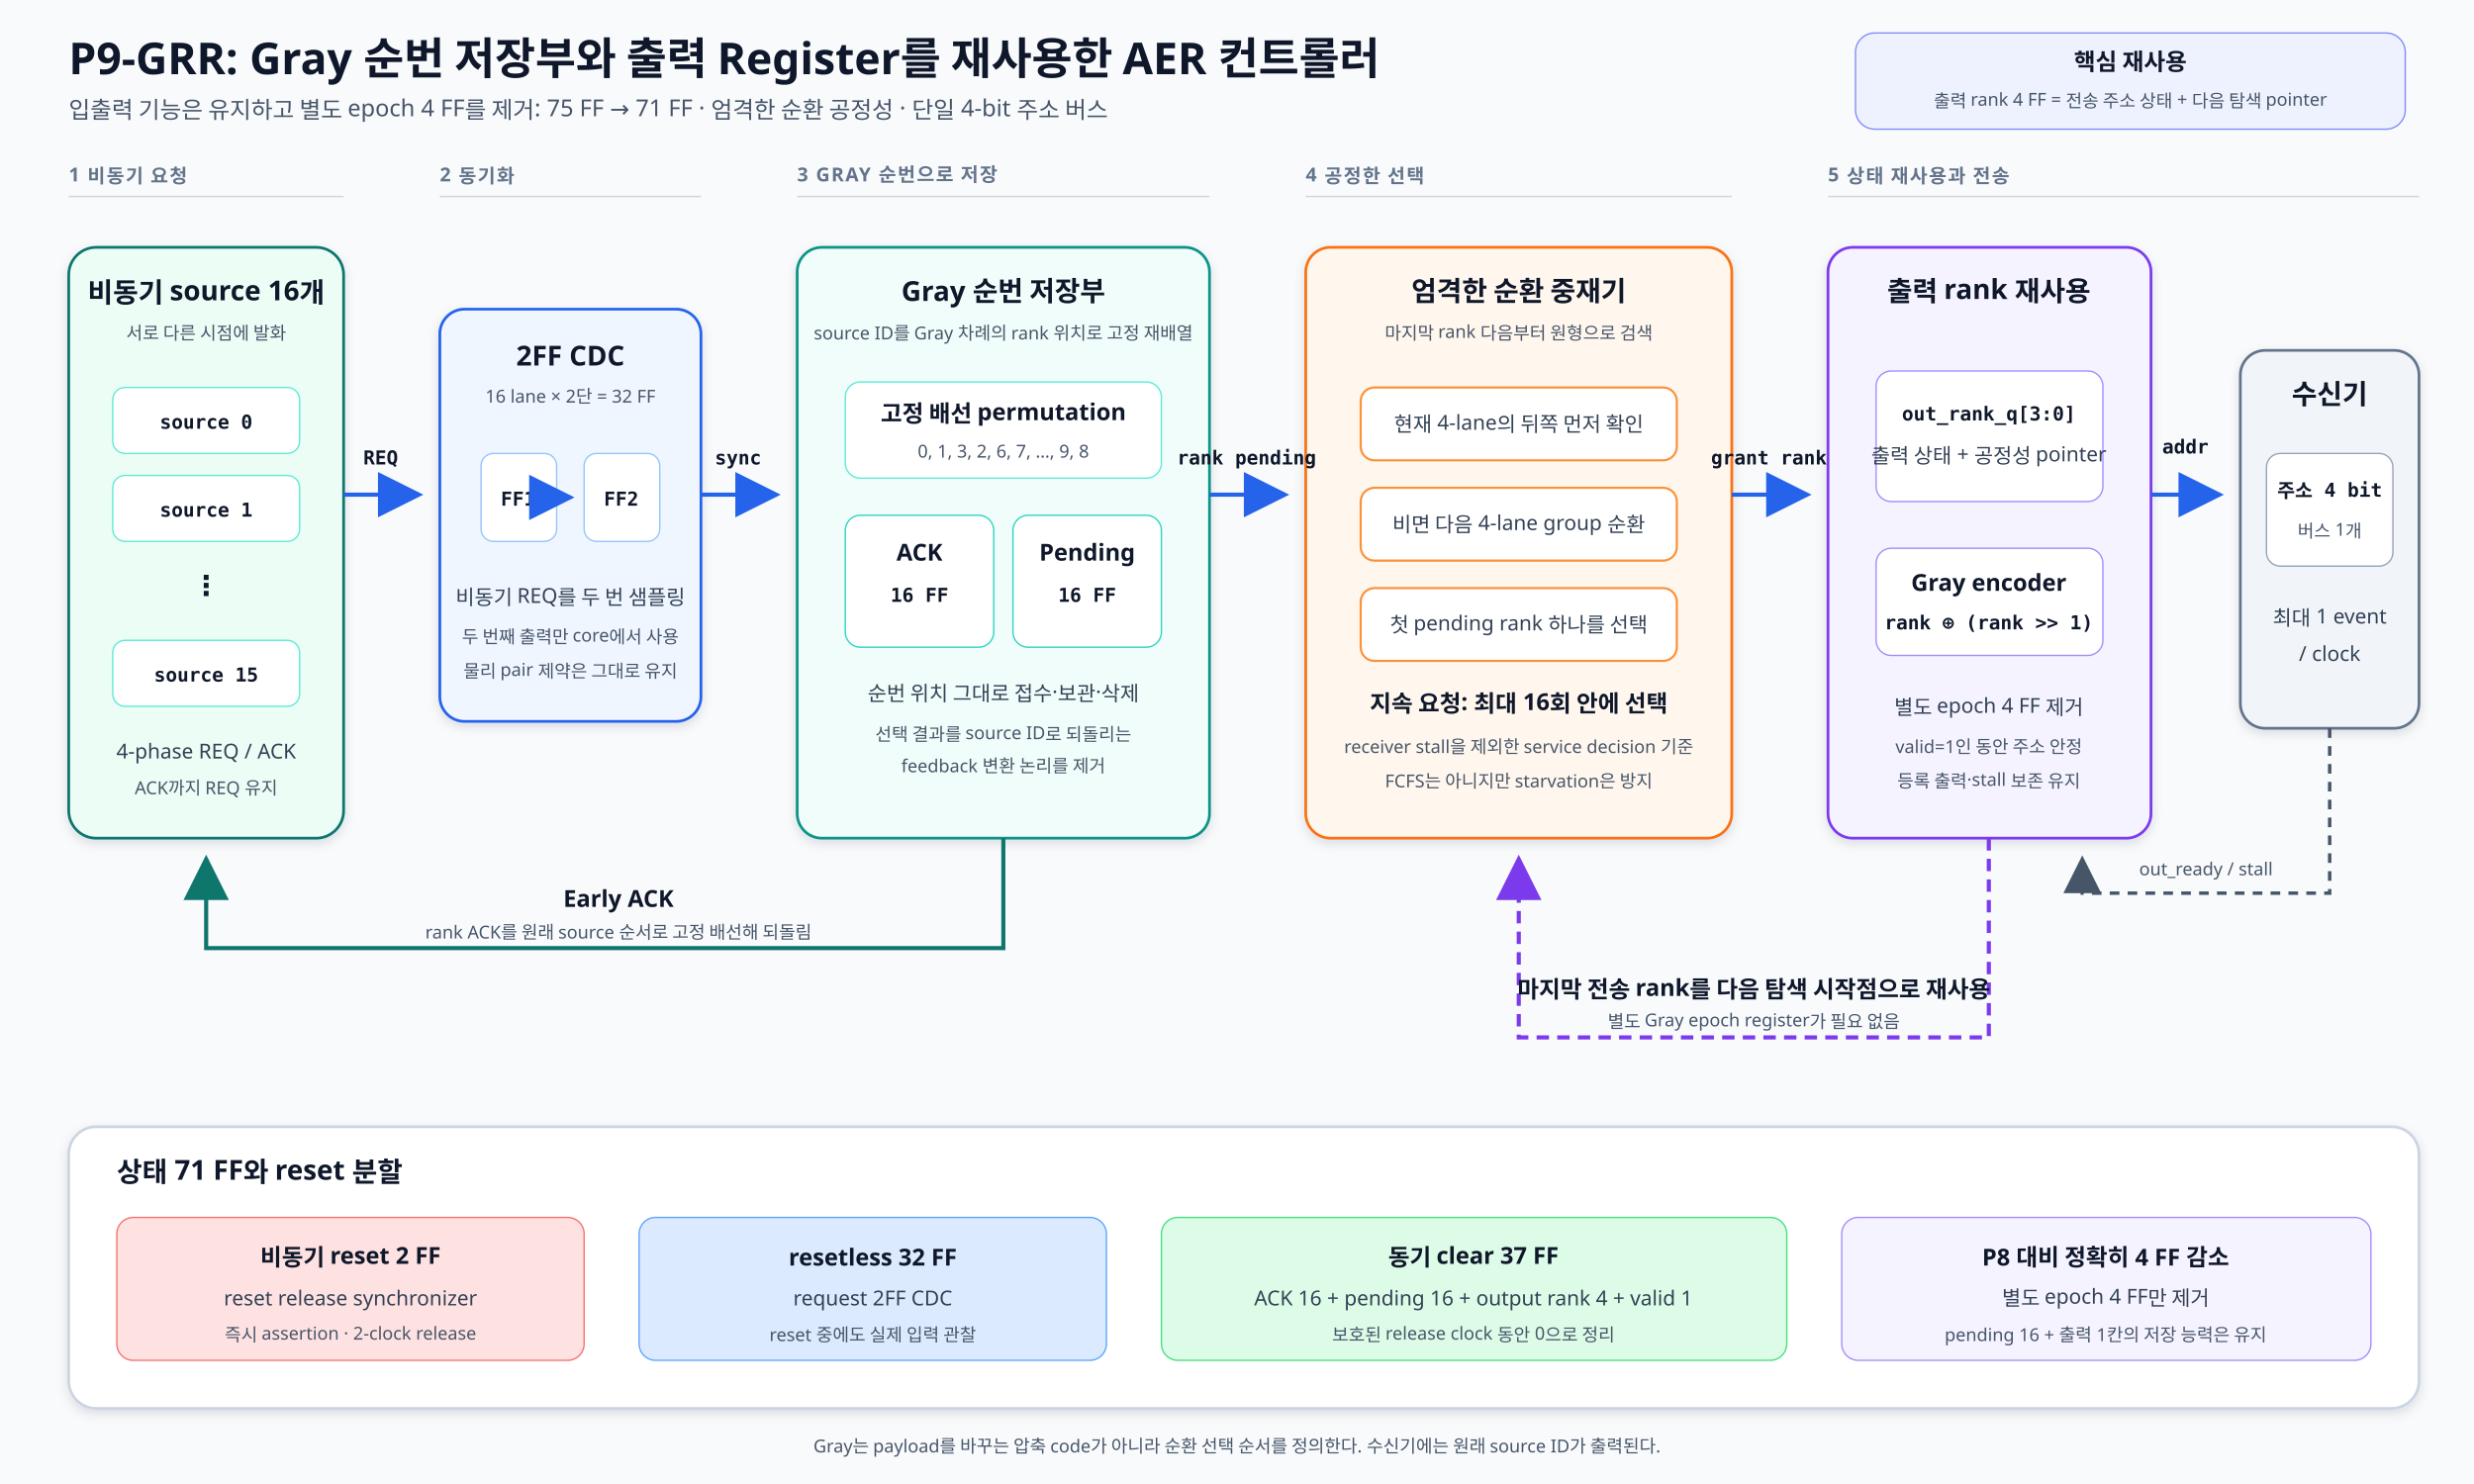
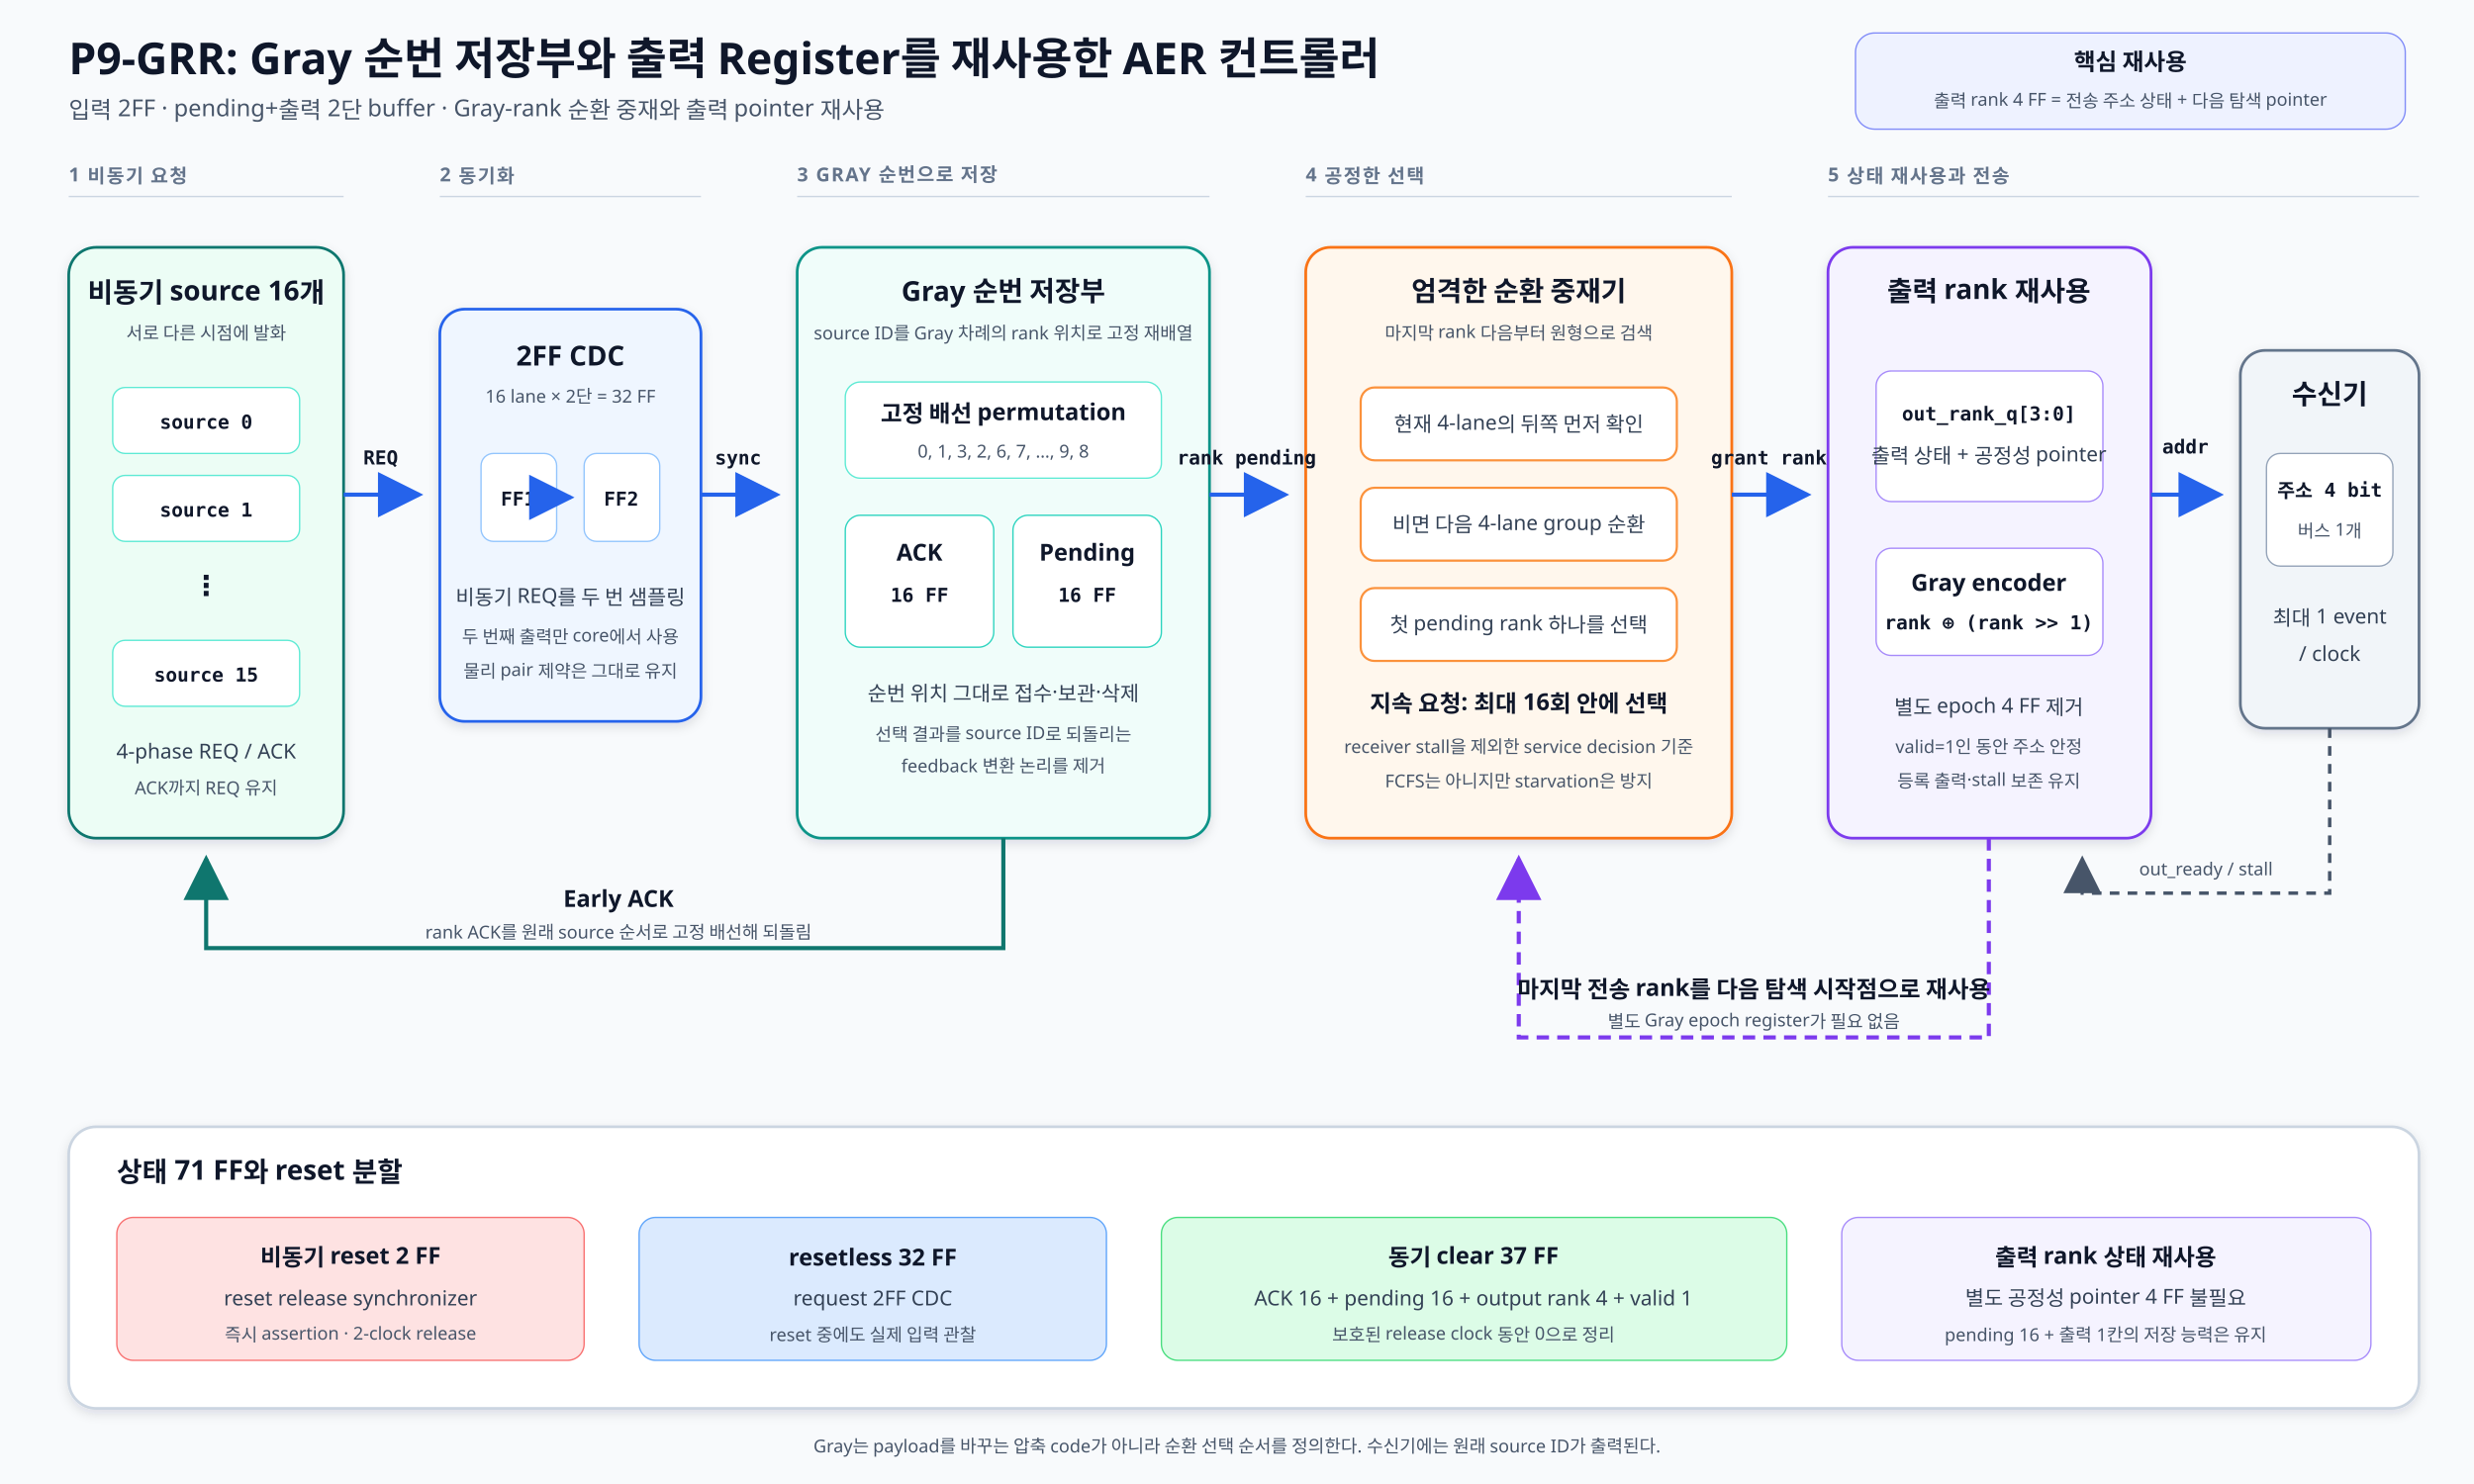
<svg xmlns="http://www.w3.org/2000/svg" width="1800" height="1080" viewBox="0 0 1800 1080" role="img" aria-labelledby="title desc">
  <defs>
    <marker id="arrow-blue" markerWidth="11" markerHeight="11" refX="10" refY="5.5" orient="auto">
      <path d="M0 0 L11 5.5 L0 11 Z" fill="#2563eb" />
    </marker>
    <marker id="arrow-teal" markerWidth="11" markerHeight="11" refX="10" refY="5.5" orient="auto">
      <path d="M0 0 L11 5.5 L0 11 Z" fill="#0f766e" />
    </marker>
    <marker id="arrow-violet" markerWidth="11" markerHeight="11" refX="10" refY="5.5" orient="auto">
      <path d="M0 0 L11 5.5 L0 11 Z" fill="#7c3aed" />
    </marker>
    <marker id="arrow-slate" markerWidth="11" markerHeight="11" refX="10" refY="5.5" orient="auto">
      <path d="M0 0 L11 5.5 L0 11 Z" fill="#475569" />
    </marker>
    <filter id="shadow" x="-12%" y="-12%" width="124%" height="132%">
      <feDropShadow dx="0" dy="3" stdDeviation="4" flood-color="#0f172a" flood-opacity="0.12" />
    </filter>
    <style>
      .title { font:700 32px 'Noto Sans KR','Malgun Gothic',sans-serif; fill:#0f172a; }
      .subtitle { font:400 17px 'Noto Sans KR','Malgun Gothic',sans-serif; fill:#475569; }
      .stage { font:700 14px 'Noto Sans KR','Malgun Gothic',sans-serif; fill:#64748b; letter-spacing:1px; }
      .block-title { font:700 20px 'Noto Sans KR','Malgun Gothic',sans-serif; fill:#0f172a; }
      .card-title { font:700 17px 'Noto Sans KR','Malgun Gothic',sans-serif; fill:#0f172a; }
      .body { font:400 15px 'Noto Sans KR','Malgun Gothic',sans-serif; fill:#334155; }
      .small { font:400 13px 'Noto Sans KR','Malgun Gothic',sans-serif; fill:#475569; }
      .signal { font:700 14px Consolas,'Noto Sans KR',monospace; fill:#0f172a; }
      .flow { stroke:#2563eb; stroke-width:3; fill:none; marker-end:url(#arrow-blue); }
      .ack { stroke:#0f766e; stroke-width:3; fill:none; marker-end:url(#arrow-teal); }
      .pointer { stroke:#7c3aed; stroke-width:3; stroke-dasharray:9 6; fill:none; marker-end:url(#arrow-violet); }
      .ready { stroke:#475569; stroke-width:2.5; stroke-dasharray:7 6; fill:none; marker-end:url(#arrow-slate); }
    </style>
  </defs>
  <rect width="1800" height="1080" fill="#f8fafc" />
  <text x="50" y="54" class="title">P9-GRR: Gray 순번 저장부와 출력 Register를 재사용한 AER 컨트롤러</text>
-   <text x="50" y="86" class="subtitle">입출력 기능은 유지하고 별도 epoch 4 FF를 제거: 75 FF → 71 FF · 엄격한 순환 공정성 · 단일 4-bit 주소 버스</text>
+   <text x="50" y="86" class="subtitle">입력 2FF · pending+출력 2단 buffer · Gray-rank 순환 중재와 출력 pointer 재사용</text>
  <rect x="1350" y="24" width="400" height="70" rx="14" fill="#eef2ff" stroke="#818cf8" />
  <text x="1550" y="51" text-anchor="middle" class="card-title">핵심 재사용</text>
  <text x="1550" y="78" text-anchor="middle" class="small">출력 rank 4 FF = 전송 주소 상태 + 다음 탐색 pointer</text>
  <text x="50" y="132" class="stage">1  비동기 요청</text>
  <line x1="50" y1="143" x2="250" y2="143" stroke="#cbd5e1" />
  <text x="320" y="132" class="stage">2  동기화</text>
  <line x1="320" y1="143" x2="510" y2="143" stroke="#cbd5e1" />
  <text x="580" y="132" class="stage">3  GRAY 순번으로 저장</text>
  <line x1="580" y1="143" x2="880" y2="143" stroke="#cbd5e1" />
  <text x="950" y="132" class="stage">4  공정한 선택</text>
  <line x1="950" y1="143" x2="1260" y2="143" stroke="#cbd5e1" />
  <text x="1330" y="132" class="stage">5  상태 재사용과 전송</text>
  <line x1="1330" y1="143" x2="1760" y2="143" stroke="#cbd5e1" />
  <g filter="url(#shadow)">
    <rect x="50" y="180" width="200" height="430" rx="20" fill="#ecfdf5" stroke="#0f766e" stroke-width="2" />
  </g>
  <text x="150" y="220" text-anchor="middle" class="block-title">비동기 source 16개</text>
  <text x="150" y="247" text-anchor="middle" class="small">서로 다른 시점에 발화</text>
  <g fill="#fff" stroke="#5eead4">
    <rect x="82" y="282" width="136" height="48" rx="9" />
    <rect x="82" y="346" width="136" height="48" rx="9" />
    <rect x="82" y="466" width="136" height="48" rx="9" />
  </g>
  <text x="150" y="312" text-anchor="middle" class="signal">source 0</text>
  <text x="150" y="376" text-anchor="middle" class="signal">source 1</text>
  <text x="150" y="433" text-anchor="middle" class="block-title">⋮</text>
  <text x="150" y="496" text-anchor="middle" class="signal">source 15</text>
  <text x="150" y="552" text-anchor="middle" class="body">4-phase REQ / ACK</text>
  <text x="150" y="578" text-anchor="middle" class="small">ACK까지 REQ 유지</text>
  <g filter="url(#shadow)">
    <rect x="320" y="225" width="190" height="300" rx="18" fill="#eff6ff" stroke="#2563eb" stroke-width="2" />
  </g>
  <text x="415" y="266" text-anchor="middle" class="block-title">2FF CDC</text>
  <text x="415" y="293" text-anchor="middle" class="small">16 lane × 2단 = 32 FF</text>
  <rect x="350" y="330" width="55" height="64" rx="9" fill="#fff" stroke="#93c5fd" />
  <rect x="425" y="330" width="55" height="64" rx="9" fill="#fff" stroke="#93c5fd" />
  <text x="377" y="368" text-anchor="middle" class="signal">FF1</text>
  <text x="452" y="368" text-anchor="middle" class="signal">FF2</text>
  <path d="M405 362 H415" class="flow" />
  <text x="415" y="440" text-anchor="middle" class="body">비동기 REQ를 두 번 샘플링</text>
  <text x="415" y="468" text-anchor="middle" class="small">두 번째 출력만 core에서 사용</text>
  <text x="415" y="493" text-anchor="middle" class="small">물리 pair 제약은 그대로 유지</text>
  <g filter="url(#shadow)">
    <rect x="580" y="180" width="300" height="430" rx="18" fill="#f0fdfa" stroke="#0d9488" stroke-width="2" />
  </g>
  <text x="730" y="219" text-anchor="middle" class="block-title">Gray 순번 저장부</text>
  <text x="730" y="247" text-anchor="middle" class="small">source ID를 Gray 차례의 rank 위치로 고정 재배열</text>
  <rect x="615" y="278" width="230" height="70" rx="11" fill="#fff" stroke="#5eead4" />
  <text x="730" y="307" text-anchor="middle" class="card-title">고정 배선 permutation</text>
  <text x="730" y="333" text-anchor="middle" class="small">0, 1, 3, 2, 6, 7, …, 9, 8</text>
  <g fill="#fff" stroke="#2dd4bf">
    <rect x="615" y="375" width="108" height="96" rx="11" />
    <rect x="737" y="375" width="108" height="96" rx="11" />
  </g>
  <text x="669" y="408" text-anchor="middle" class="card-title">ACK</text>
  <text x="669" y="438" text-anchor="middle" class="signal">16 FF</text>
  <text x="791" y="408" text-anchor="middle" class="card-title">Pending</text>
  <text x="791" y="438" text-anchor="middle" class="signal">16 FF</text>
  <text x="730" y="510" text-anchor="middle" class="body">순번 위치 그대로 접수·보관·삭제</text>
  <text x="730" y="539" text-anchor="middle" class="small">선택 결과를 source ID로 되돌리는</text>
  <text x="730" y="562" text-anchor="middle" class="small">feedback 변환 논리를 제거</text>
  <g filter="url(#shadow)">
    <rect x="950" y="180" width="310" height="430" rx="18" fill="#fff7ed" stroke="#f97316" stroke-width="2" />
  </g>
  <text x="1105" y="219" text-anchor="middle" class="block-title">엄격한 순환 중재기</text>
  <text x="1105" y="247" text-anchor="middle" class="small">마지막 rank 다음부터 원형으로 검색</text>
  <g fill="#fff" stroke="#fb923c" stroke-width="1.6">
    <rect x="990" y="282" width="230" height="53" rx="10" />
    <rect x="990" y="355" width="230" height="53" rx="10" />
    <rect x="990" y="428" width="230" height="53" rx="10" />
  </g>
  <text x="1105" y="314" text-anchor="middle" class="body">현재 4-lane의 뒤쪽 먼저 확인</text>
  <text x="1105" y="387" text-anchor="middle" class="body">비면 다음 4-lane group 순환</text>
  <text x="1105" y="460" text-anchor="middle" class="body">첫 pending rank 하나를 선택</text>
  <text x="1105" y="518" text-anchor="middle" class="card-title">지속 요청: 최대 16회 안에 선택</text>
  <text x="1105" y="548" text-anchor="middle" class="small">receiver stall을 제외한 service decision 기준</text>
  <text x="1105" y="573" text-anchor="middle" class="small">FCFS는 아니지만 starvation은 방지</text>
  <g filter="url(#shadow)">
    <rect x="1330" y="180" width="235" height="430" rx="18" fill="#f5f3ff" stroke="#7c3aed" stroke-width="2" />
  </g>
  <text x="1447" y="219" text-anchor="middle" class="block-title">출력 rank 재사용</text>
  <rect x="1365" y="270" width="165" height="95" rx="11" fill="#fff" stroke="#a78bfa" />
  <text x="1447" y="306" text-anchor="middle" class="signal">out_rank_q[3:0]</text>
  <text x="1447" y="337" text-anchor="middle" class="body">출력 상태 + 공정성 pointer</text>
  <rect x="1365" y="399" width="165" height="78" rx="11" fill="#fff" stroke="#a78bfa" />
  <text x="1447" y="430" text-anchor="middle" class="card-title">Gray encoder</text>
  <text x="1447" y="458" text-anchor="middle" class="signal">rank ⊕ (rank &gt;&gt; 1)</text>
  <text x="1447" y="520" text-anchor="middle" class="body">별도 epoch 4 FF 제거</text>
  <text x="1447" y="548" text-anchor="middle" class="small">valid=1인 동안 주소 안정</text>
  <text x="1447" y="573" text-anchor="middle" class="small">등록 출력·stall 보존 유지</text>
  <g filter="url(#shadow)">
    <rect x="1630" y="255" width="130" height="275" rx="18" fill="#f1f5f9" stroke="#64748b" stroke-width="2" />
  </g>
  <text x="1695" y="294" text-anchor="middle" class="block-title">수신기</text>
  <rect x="1649" y="330" width="92" height="82" rx="10" fill="#fff" stroke="#94a3b8" />
  <text x="1695" y="362" text-anchor="middle" class="signal">주소 4 bit</text>
  <text x="1695" y="391" text-anchor="middle" class="small">버스 1개</text>
  <text x="1695" y="455" text-anchor="middle" class="body">최대 1 event</text>
  <text x="1695" y="481" text-anchor="middle" class="body">/ clock</text>
  <path d="M250 360 H305" class="flow" />
  <path d="M510 360 H565" class="flow" />
  <path d="M880 360 H935" class="flow" />
  <path d="M1260 360 H1315" class="flow" />
  <path d="M1565 360 H1615" class="flow" />
  <text x="277" y="338" text-anchor="middle" class="signal">REQ</text>
  <text x="537" y="338" text-anchor="middle" class="signal">sync</text>
  <text x="907" y="338" text-anchor="middle" class="signal">rank pending</text>
  <text x="1287" y="338" text-anchor="middle" class="signal">grant rank</text>
  <text x="1590" y="330" text-anchor="middle" class="signal">addr</text>
  <path d="M730 610 V690 H150 V625" class="ack" />
  <text x="450" y="660" text-anchor="middle" class="card-title">Early ACK</text>
  <text x="450" y="683" text-anchor="middle" class="small">rank ACK를 원래 source 순서로 고정 배선해 되돌림</text>
  <path d="M1447 610 V755 H1105 V625" class="pointer" />
  <text x="1276" y="726" text-anchor="middle" class="card-title">마지막 전송 rank를 다음 탐색 시작점으로 재사용</text>
  <text x="1276" y="748" text-anchor="middle" class="small">별도 Gray epoch register가 필요 없음</text>
  <path d="M1695 530 V650 H1515 V625" class="ready" />
  <text x="1605" y="637" text-anchor="middle" class="small">out_ready / stall</text>
  <g filter="url(#shadow)">
    <rect x="50" y="820" width="1710" height="205" rx="20" fill="#fff" stroke="#cbd5e1" stroke-width="2" />
  </g>
  <text x="85" y="860" class="block-title">상태 71 FF와 reset 분할</text>
  <rect x="85" y="886" width="340" height="104" rx="12" fill="#fee2e2" stroke="#f87171" />
  <text x="255" y="921" text-anchor="middle" class="card-title">비동기 reset 2 FF</text>
  <text x="255" y="950" text-anchor="middle" class="body">reset release synchronizer</text>
  <text x="255" y="976" text-anchor="middle" class="small">즉시 assertion · 2-clock release</text>
  <rect x="465" y="886" width="340" height="104" rx="12" fill="#dbeafe" stroke="#60a5fa" />
  <text x="635" y="921" text-anchor="middle" class="card-title">resetless 32 FF</text>
  <text x="635" y="950" text-anchor="middle" class="body">request 2FF CDC</text>
  <text x="635" y="976" text-anchor="middle" class="small">reset 중에도 실제 입력 관찰</text>
  <rect x="845" y="886" width="455" height="104" rx="12" fill="#dcfce7" stroke="#4ade80" />
  <text x="1072" y="921" text-anchor="middle" class="card-title">동기 clear 37 FF</text>
  <text x="1072" y="950" text-anchor="middle" class="body">ACK 16 + pending 16 + output rank 4 + valid 1</text>
  <text x="1072" y="976" text-anchor="middle" class="small">보호된 release clock 동안 0으로 정리</text>
  <rect x="1340" y="886" width="385" height="104" rx="12" fill="#f5f3ff" stroke="#a78bfa" />
-   <text x="1532" y="921" text-anchor="middle" class="card-title">P8 대비 정확히 4 FF 감소</text>
-   <text x="1532" y="950" text-anchor="middle" class="body">별도 epoch 4 FF만 제거</text>
+   <text x="1532" y="921" text-anchor="middle" class="card-title">출력 rank 상태 재사용</text>
+   <text x="1532" y="950" text-anchor="middle" class="body">별도 공정성 pointer 4 FF 불필요</text>
  <text x="1532" y="976" text-anchor="middle" class="small">pending 16 + 출력 1칸의 저장 능력은 유지</text>
  <text x="900" y="1057" text-anchor="middle" class="small">Gray는 payload를 바꾸는 압축 code가 아니라 순환 선택 순서를 정의한다. 수신기에는 원래 source ID가 출력된다.</text>
</svg>
